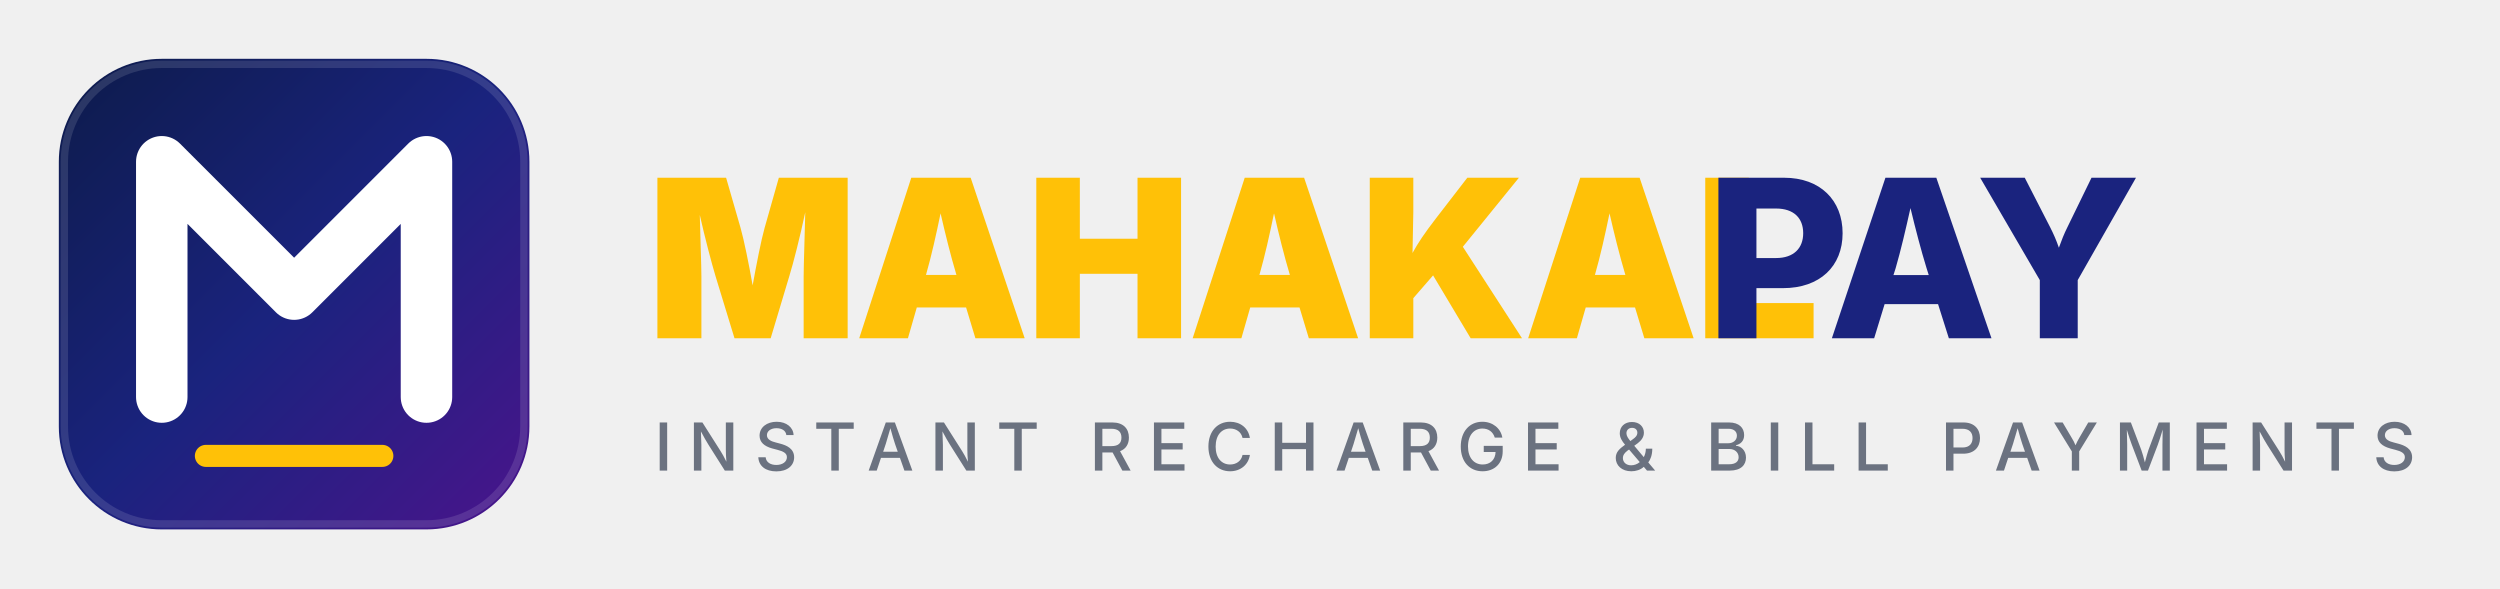
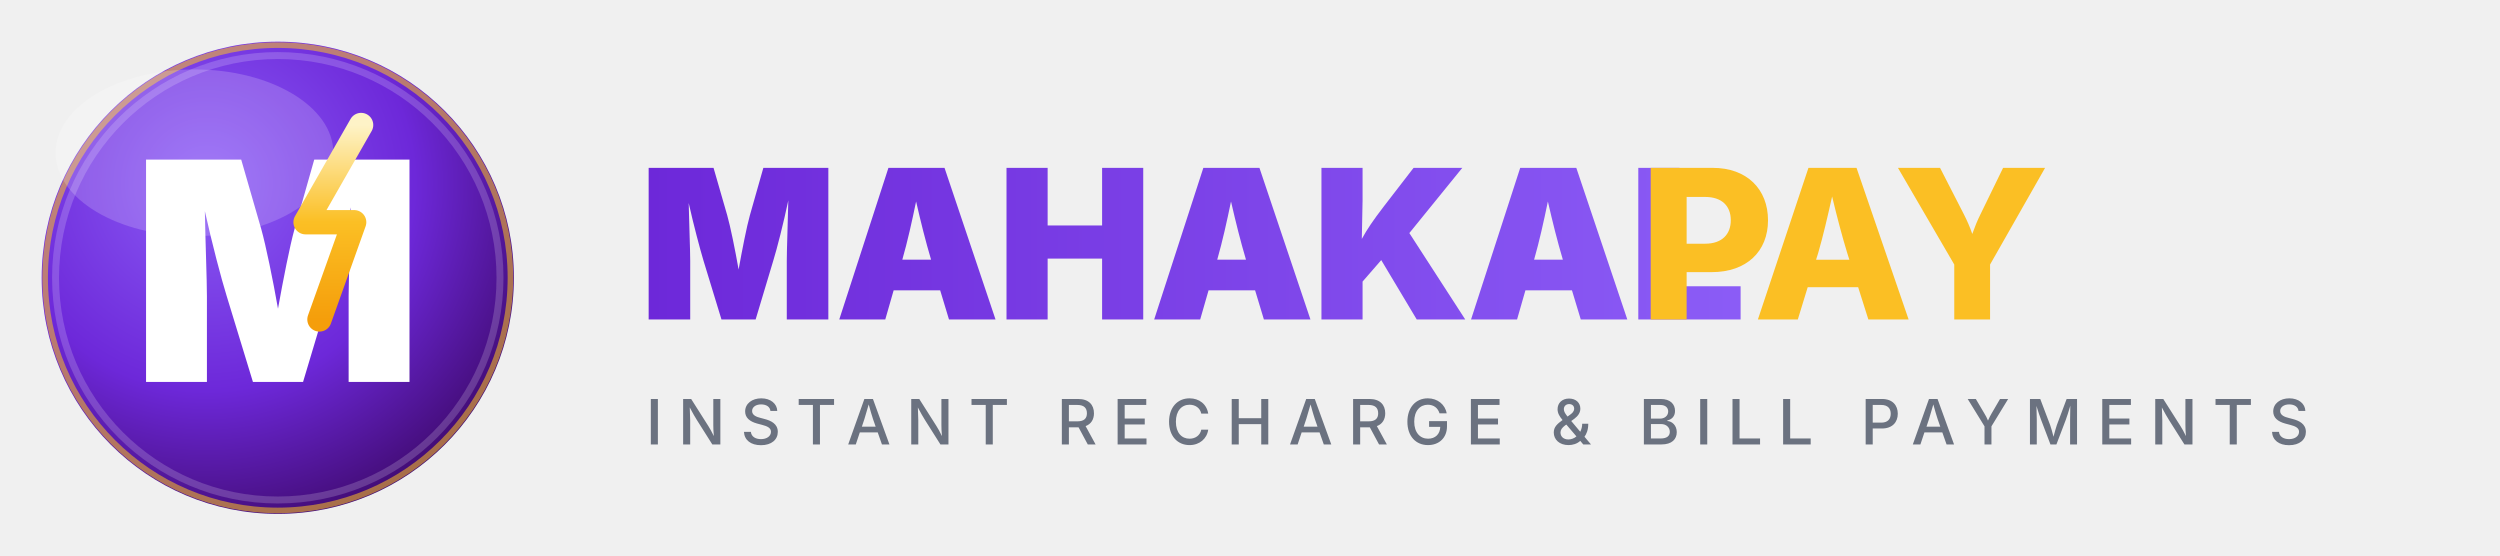
- <svg xmlns="http://www.w3.org/2000/svg" viewBox="0 0 340 80" role="img" aria-label="Mahakal Pay">
+ <svg xmlns="http://www.w3.org/2000/svg" viewBox="0 0 360 80" role="img" aria-label="Mahakal Pay">
  <defs>
-     <linearGradient id="mahakal-bg" x1="0%" y1="0%" x2="100%" y2="100%">
-       <stop offset="0%" stop-color="#0d1b4a" />
-       <stop offset="50%" stop-color="#1a237e" />
-       <stop offset="100%" stop-color="#4a148c" />
+     <radialGradient id="mhk-circle" cx="35%" cy="30%" r="80%">
+       <stop offset="0%" stop-color="#8b5cf6" />
+       <stop offset="55%" stop-color="#6d28d9" />
+       <stop offset="100%" stop-color="#3b0764" />
+     </radialGradient>
+     <linearGradient id="mhk-gold" x1="0%" y1="0%" x2="0%" y2="100%">
+       <stop offset="0%" stop-color="#fef3c7" />
+       <stop offset="50%" stop-color="#fbbf24" />
+       <stop offset="100%" stop-color="#f59e0b" />
+     </linearGradient>
+     <linearGradient id="mhk-text" x1="0%" y1="0%" x2="100%" y2="0%">
+       <stop offset="0%" stop-color="#6d28d9" />
+       <stop offset="100%" stop-color="#8b5cf6" />
    </linearGradient>
  </defs>
-   <g transform="translate(8 8)">
-     <rect width="64" height="64" rx="14" fill="url(#mahakal-bg)" />
-     <rect x="0.75" y="0.75" width="62.5" height="62.5" rx="13.25" fill="none" stroke="#ffffff" stroke-opacity="0.12" stroke-width="1" />
-     <path d="M14 46 L14 14 L32 32 L50 14 L50 46" fill="none" stroke="#ffffff" stroke-width="7" stroke-linecap="round" stroke-linejoin="round" />
-     <line x1="20" y1="54" x2="44" y2="54" stroke="#ffc107" stroke-width="3" stroke-linecap="round" />
+   <g>
+     <circle cx="40" cy="40" r="34" fill="url(#mhk-circle)" />
+     <circle cx="40" cy="40" r="32" fill="none" stroke="#ffffff" stroke-opacity="0.18" stroke-width="1" />
+     <circle cx="40" cy="40" r="33.5" fill="none" stroke="#fbbf24" stroke-opacity="0.55" stroke-width="0.8" />
+     <ellipse cx="28" cy="22" rx="20" ry="12" fill="#ffffff" opacity="0.18" />
+     <text x="40" y="55" text-anchor="middle" font-family="Inter, system-ui, -apple-system, sans-serif" font-weight="900" font-size="44" fill="#ffffff" letter-spacing="-2">M</text>
+     <path d="M52 18 L44 32 L51 32 L46 46" fill="none" stroke="url(#mhk-gold)" stroke-width="3.5" stroke-linecap="round" stroke-linejoin="round" />
  </g>
-   <text x="88" y="46" font-family="Inter, system-ui, -apple-system, sans-serif" font-weight="900" font-size="30" fill="#ffc107" letter-spacing="-0.5">MAHAKAL</text>
-   <text x="232" y="46" font-family="Inter, system-ui, -apple-system, sans-serif" font-weight="800" font-size="30" fill="#1a237e" letter-spacing="-0.5">PAY</text>
-   <text x="89" y="64" font-family="Inter, system-ui, -apple-system, sans-serif" font-weight="500" font-size="9" fill="#6b7280" letter-spacing="2.2">INSTANT RECHARGE &amp; BILL PAYMENTS</text>
+   <text x="92" y="46" font-family="Inter, system-ui, -apple-system, sans-serif" font-weight="900" font-size="30" fill="url(#mhk-text)" letter-spacing="-0.5">MAHAKAL</text>
+   <text x="236" y="46" font-family="Inter, system-ui, -apple-system, sans-serif" font-weight="800" font-size="30" fill="#fbbf24" letter-spacing="-0.5">PAY</text>
+   <text x="93" y="64" font-family="Inter, system-ui, -apple-system, sans-serif" font-weight="500" font-size="9" fill="#6b7280" letter-spacing="2.2">INSTANT RECHARGE &amp; BILL PAYMENTS</text>
</svg>
